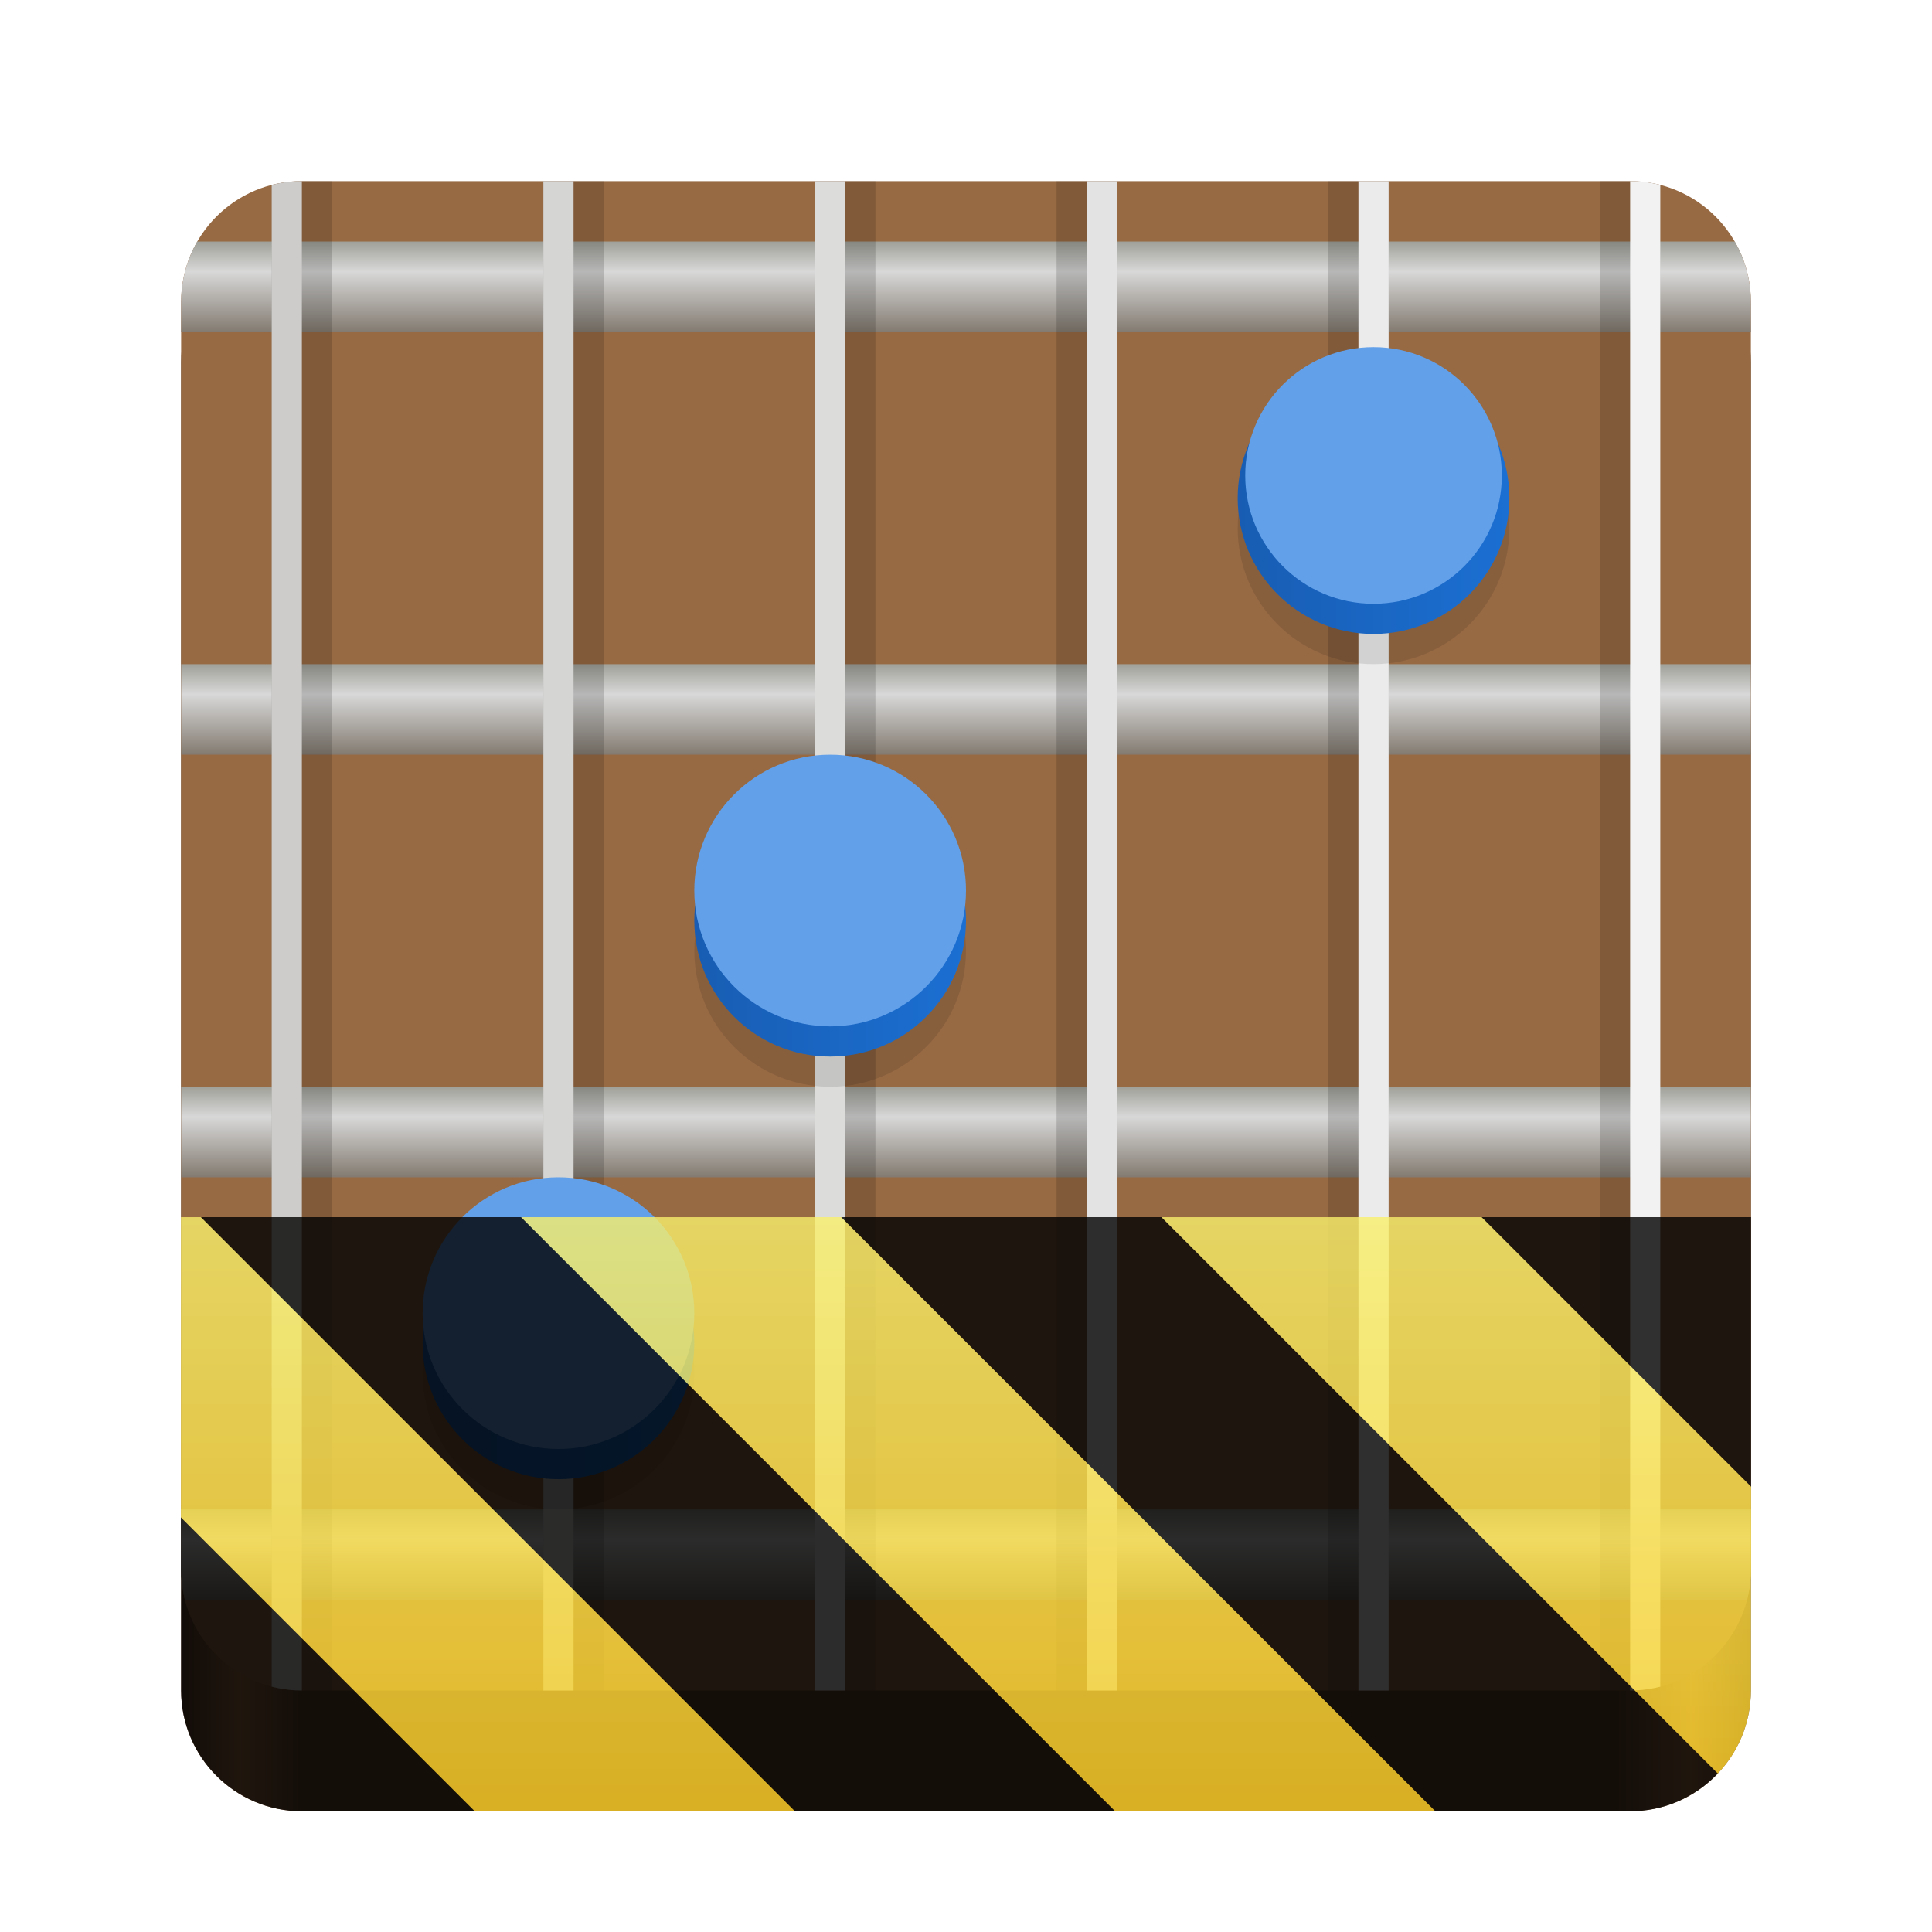
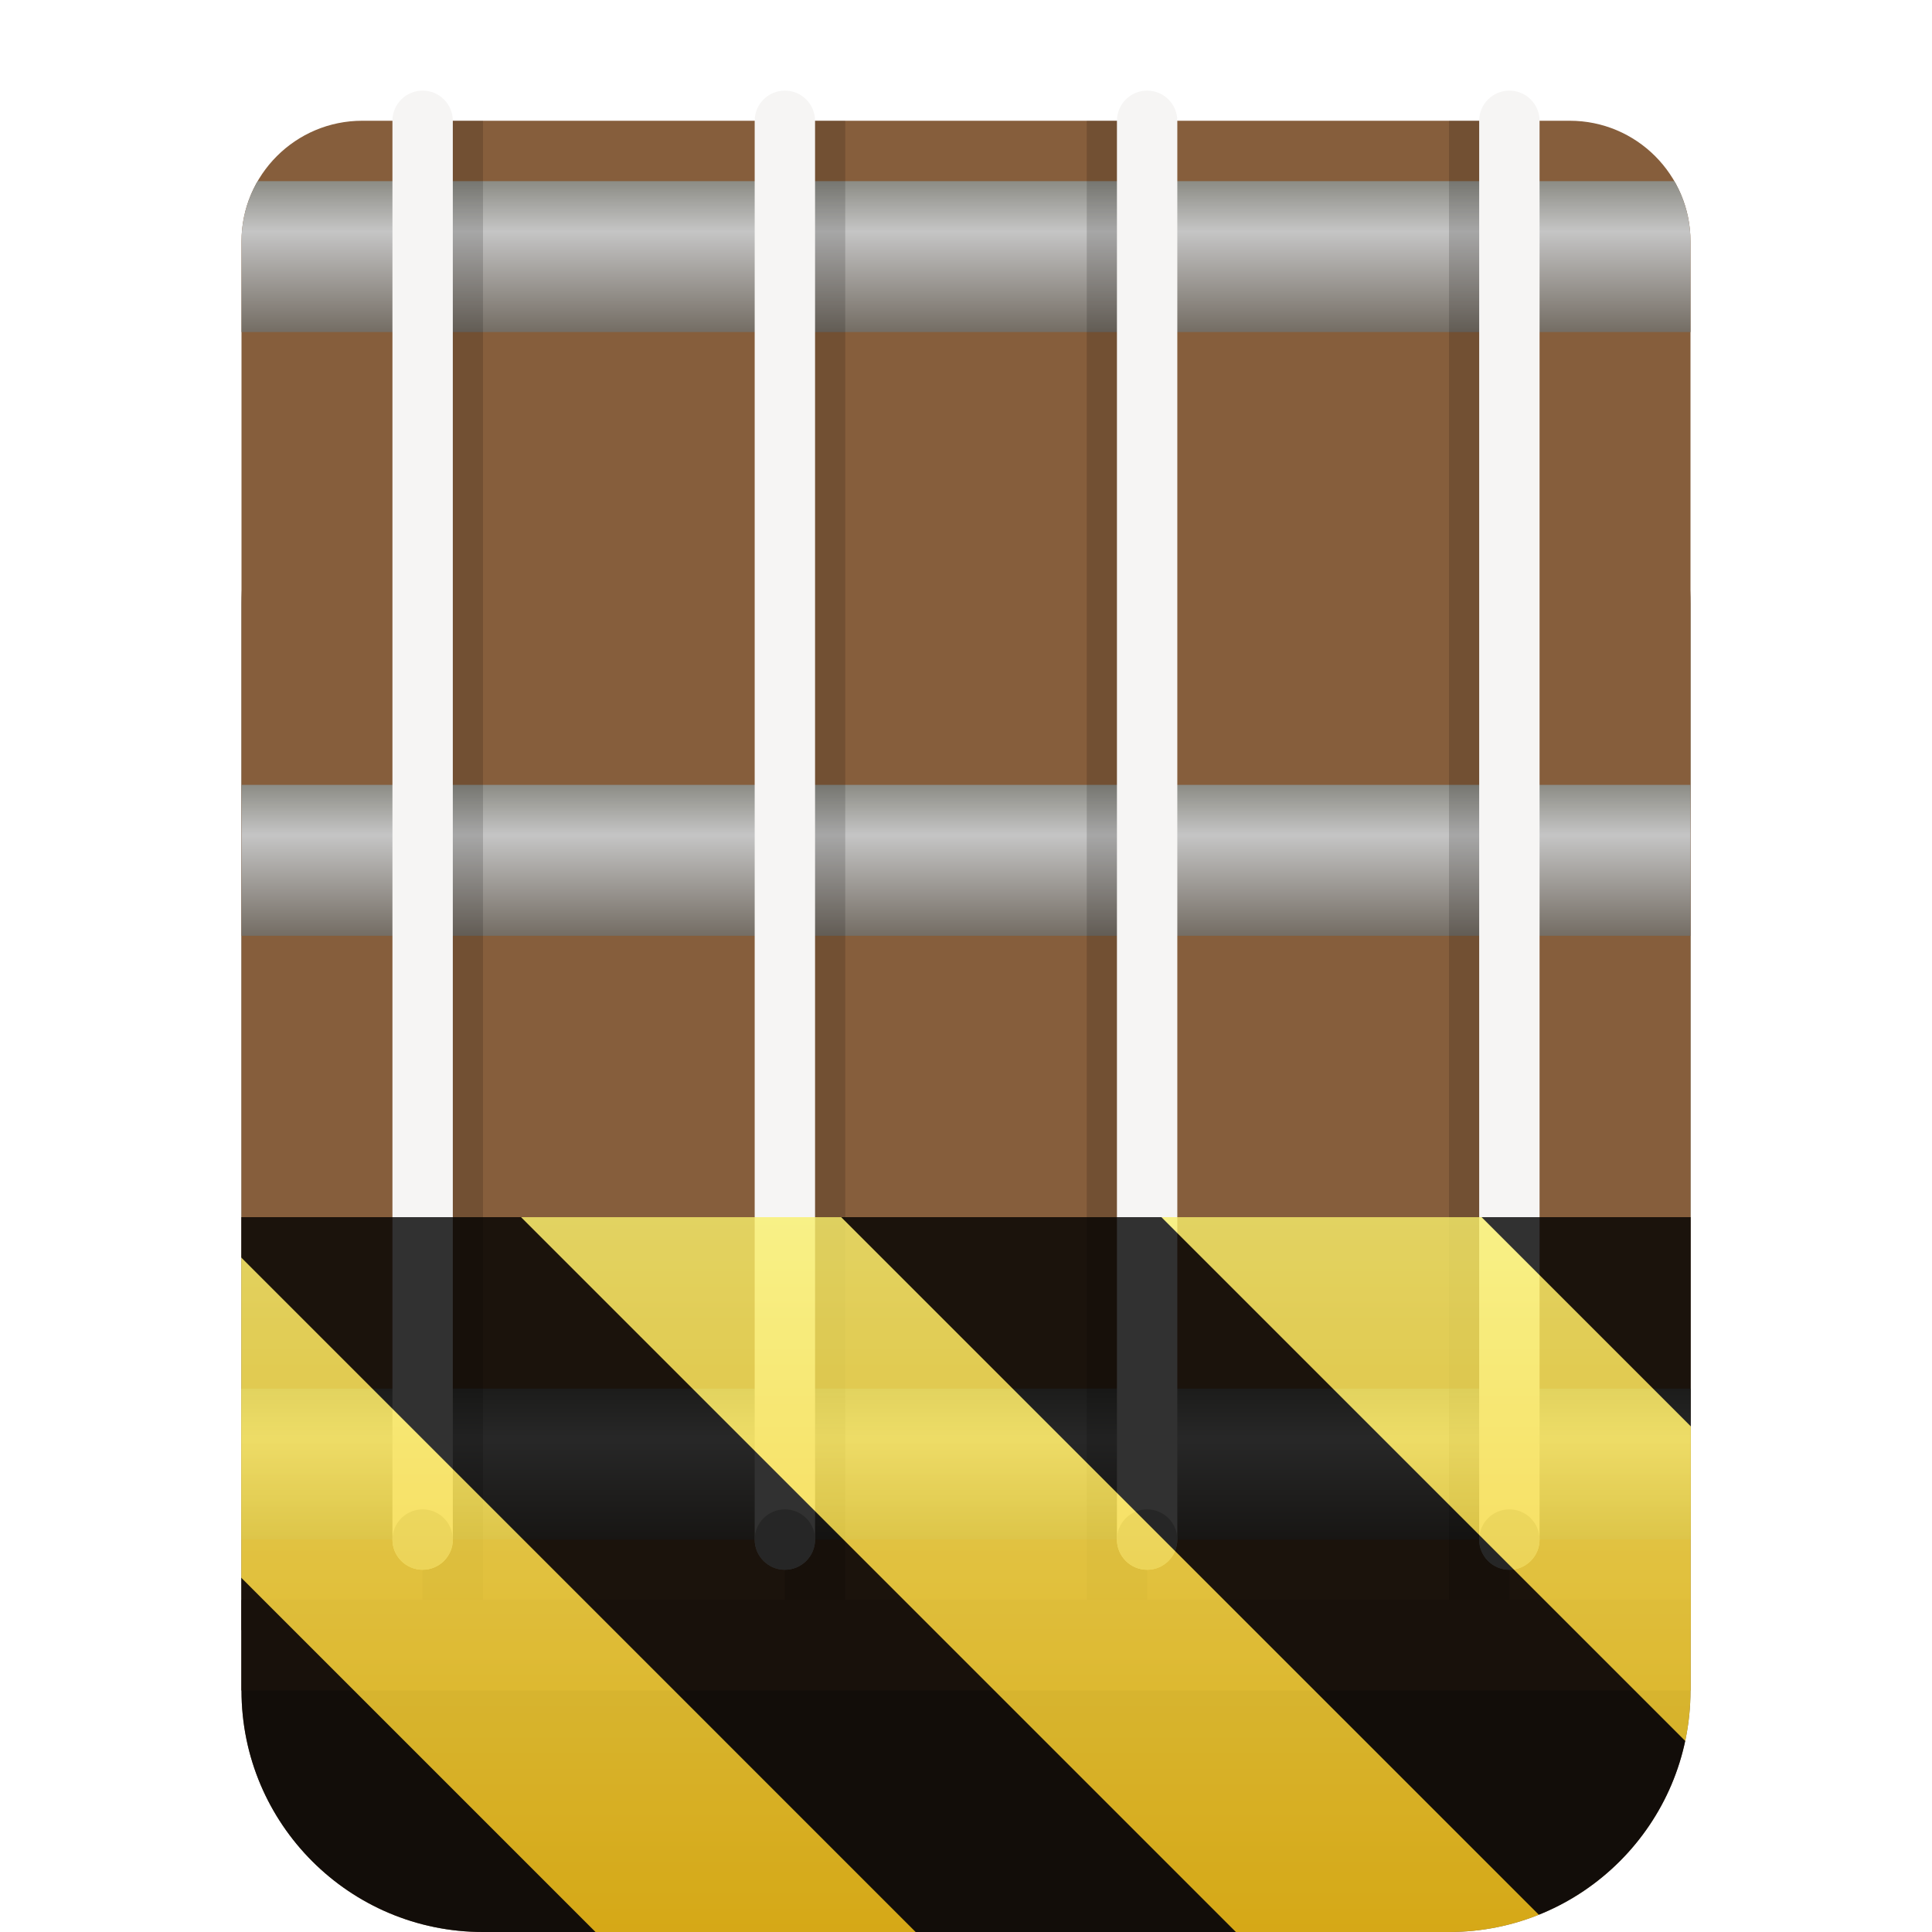
<svg xmlns="http://www.w3.org/2000/svg" xmlns:xlink="http://www.w3.org/1999/xlink" height="128px" viewBox="0 0 128 128" width="128px">
  <filter id="a" height="100%" width="100%" x="0%" y="0%">
    <feColorMatrix color-interpolation-filters="sRGB" values="0 0 0 0 1 0 0 0 0 1 0 0 0 0 1 0 0 0 1 0" />
  </filter>
-   <linearGradient id="b" gradientTransform="matrix(1 0 0 1.04 0 -179.52)" gradientUnits="userSpaceOnUse" x1="12" x2="116" y1="272" y2="272">
-     <stop offset="0" stop-color="#583b26" />
-     <stop offset="0.038" stop-color="#9c6c44" />
-     <stop offset="0.077" stop-color="#63452c" />
-     <stop offset="0.913" stop-color="#63452c" />
-     <stop offset="0.962" stop-color="#9c6c44" />
-     <stop offset="1" stop-color="#583b26" />
+   <clipPath id="b">
+     <path d="m 16 12 h 96 v 10 h -96 z m 0 0" />
+   </clipPath>
+   <clipPath id="c">
+     <path d="m 24 8 h 80 c 4.418 0 8 3.582 8 8 v 92 h -96 v -92 c 0 -4.418 3.582 -8 8 -8 z m 0 0" />
+   </clipPath>
+   <linearGradient id="d" gradientUnits="userSpaceOnUse">
+     <stop offset="0" stop-color="#746d64" />
+     <stop offset="0.667" stop-color="#c5c5c5" />
+     <stop offset="1" stop-color="#8c8c85" />
  </linearGradient>
-   <clipPath id="c">
-     <path d="m 12 16 h 104 v 6 h -104 z m 0 0" />
+   <linearGradient id="e" gradientTransform="matrix(0.923077 0 0 2.500001 4.923077 -463.0002)" x1="64" x2="64" xlink:href="#d" y1="194" y2="190" />
+   <clipPath id="f">
+     <path d="m 16 52 h 96 v 10 h -96 z m 0 0" />
  </clipPath>
-   <clipPath id="d">
-     <path d="m 20 12 h 88 c 4.418 0 8 3.582 8 8 v 84 c 0 4.418 -3.582 8 -8 8 h -88 c -4.418 0 -8 -3.582 -8 -8 v -84 c 0 -4.418 3.582 -8 8 -8 z m 0 0" />
+   <clipPath id="g">
+     <path d="m 24 8 h 80 c 4.418 0 8 3.582 8 8 v 92 h -96 v -92 c 0 -4.418 3.582 -8 8 -8 z m 0 0" />
  </clipPath>
-   <linearGradient id="e" gradientUnits="userSpaceOnUse">
-     <stop offset="0" stop-color="#837b71" />
-     <stop offset="0.667" stop-color="#d8d8d8" />
-     <stop offset="1" stop-color="#a0a099" />
-   </linearGradient>
-   <linearGradient id="f" gradientTransform="matrix(1 0 0 1.5 0 -269)" x1="64" x2="64" xlink:href="#e" y1="194" y2="190" />
-   <clipPath id="g">
-     <path d="m 12 44 h 104 v 6 h -104 z m 0 0" />
+   <linearGradient id="h" gradientTransform="matrix(0.923077 0 0 2.500001 4.923077 -493.0002)" x1="64" x2="64" xlink:href="#d" y1="222" y2="218" />
+   <clipPath id="i">
+     <path d="m 16 92 h 96 v 10 h -96 z m 0 0" />
  </clipPath>
-   <clipPath id="h">
-     <path d="m 20 12 h 88 c 4.418 0 8 3.582 8 8 v 84 c 0 4.418 -3.582 8 -8 8 h -88 c -4.418 0 -8 -3.582 -8 -8 v -84 c 0 -4.418 3.582 -8 8 -8 z m 0 0" />
+   <clipPath id="j">
+     <path d="m 24 8 h 80 c 4.418 0 8 3.582 8 8 v 92 h -96 v -92 c 0 -4.418 3.582 -8 8 -8 z m 0 0" />
  </clipPath>
-   <linearGradient id="i" gradientTransform="matrix(1 0 0 1.5 0 -283)" x1="64" x2="64" xlink:href="#e" y1="222" y2="218" />
-   <clipPath id="j">
-     <path d="m 12 72 h 104 v 6 h -104 z m 0 0" />
+   <linearGradient id="k" gradientTransform="matrix(0.923077 0 0 2.500001 4.923077 -523.0003)" x1="64" x2="64" xlink:href="#d" y1="250" y2="246" />
+   <clipPath id="l">
+     <path d="m 16 12 h 96 v 10 h -96 z m 0 0" />
  </clipPath>
-   <clipPath id="k">
-     <path d="m 20 12 h 88 c 4.418 0 8 3.582 8 8 v 84 c 0 4.418 -3.582 8 -8 8 h -88 c -4.418 0 -8 -3.582 -8 -8 v -84 c 0 -4.418 3.582 -8 8 -8 z m 0 0" />
-   </clipPath>
-   <linearGradient id="l" gradientTransform="matrix(1 0 0 1.5 0 -297)" x1="64" x2="64" xlink:href="#e" y1="250" y2="246" />
  <clipPath id="m">
-     <path d="m 12 100 h 104 v 6 h -104 z m 0 0" />
+     <path d="m 24 8 h 80 c 4.418 0 8 3.582 8 8 v 92 h -96 v -92 c 0 -4.418 3.582 -8 8 -8 z m 0 0" />
  </clipPath>
  <clipPath id="n">
-     <path d="m 20 12 h 88 c 4.418 0 8 3.582 8 8 v 84 c 0 4.418 -3.582 8 -8 8 h -88 c -4.418 0 -8 -3.582 -8 -8 v -84 c 0 -4.418 3.582 -8 8 -8 z m 0 0" />
+     <path d="m 16 52 h 96 v 10 h -96 z m 0 0" />
  </clipPath>
-   <linearGradient id="o" gradientTransform="matrix(1 0 0 1.5 0 -311)" x1="64" x2="64" xlink:href="#e" y1="278" y2="274" />
+   <clipPath id="o">
+     <path d="m 24 8 h 80 c 4.418 0 8 3.582 8 8 v 92 h -96 v -92 c 0 -4.418 3.582 -8 8 -8 z m 0 0" />
+   </clipPath>
  <clipPath id="p">
-     <path d="m 54 12 h 4 v 100 h -4 z m 0 0" />
+     <path d="m 16 92 h 96 v 10 h -96 z m 0 0" />
  </clipPath>
  <clipPath id="q">
-     <path d="m 20 12 h 88 c 4.418 0 8 3.582 8 8 v 84 c 0 4.418 -3.582 8 -8 8 h -88 c -4.418 0 -8 -3.582 -8 -8 v -84 c 0 -4.418 3.582 -8 8 -8 z m 0 0" />
+     <path d="m 24 8 h 80 c 4.418 0 8 3.582 8 8 v 92 h -96 v -92 c 0 -4.418 3.582 -8 8 -8 z m 0 0" />
  </clipPath>
  <clipPath id="r">
-     <path d="m 18 12 h 4 v 100 h -4 z m 0 0" />
+     <rect height="128" width="128" />
  </clipPath>
  <clipPath id="s">
-     <path d="m 20 12 h 88 c 4.418 0 8 3.582 8 8 v 84 c 0 4.418 -3.582 8 -8 8 h -88 c -4.418 0 -8 -3.582 -8 -8 v -84 c 0 -4.418 3.582 -8 8 -8 z m 0 0" />
-   </clipPath>
-   <clipPath id="t">
-     <path d="m 18 12 h 2 v 100 h -2 z m 0 0" />
-   </clipPath>
-   <clipPath id="u">
-     <path d="m 20 12 h 88 c 4.418 0 8 3.582 8 8 v 84 c 0 4.418 -3.582 8 -8 8 h -88 c -4.418 0 -8 -3.582 -8 -8 v -84 c 0 -4.418 3.582 -8 8 -8 z m 0 0" />
-   </clipPath>
-   <clipPath id="v">
-     <path d="m 106 12 h 4 v 100 h -4 z m 0 0" />
-   </clipPath>
-   <clipPath id="w">
-     <path d="m 20 12 h 88 c 4.418 0 8 3.582 8 8 v 84 c 0 4.418 -3.582 8 -8 8 h -88 c -4.418 0 -8 -3.582 -8 -8 v -84 c 0 -4.418 3.582 -8 8 -8 z m 0 0" />
-   </clipPath>
-   <clipPath id="x">
-     <path d="m 108 12 h 2 v 100 h -2 z m 0 0" />
-   </clipPath>
-   <clipPath id="y">
-     <path d="m 20 12 h 88 c 4.418 0 8 3.582 8 8 v 84 c 0 4.418 -3.582 8 -8 8 h -88 c -4.418 0 -8 -3.582 -8 -8 v -84 c 0 -4.418 3.582 -8 8 -8 z m 0 0" />
-   </clipPath>
-   <clipPath id="z">
-     <path d="m 88 12 h 4 v 100 h -4 z m 0 0" />
-   </clipPath>
-   <clipPath id="A">
-     <path d="m 20 12 h 88 c 4.418 0 8 3.582 8 8 v 84 c 0 4.418 -3.582 8 -8 8 h -88 c -4.418 0 -8 -3.582 -8 -8 v -84 c 0 -4.418 3.582 -8 8 -8 z m 0 0" />
-   </clipPath>
-   <clipPath id="B">
-     <path d="m 90 12 h 2 v 100 h -2 z m 0 0" />
-   </clipPath>
-   <clipPath id="C">
-     <path d="m 20 12 h 88 c 4.418 0 8 3.582 8 8 v 84 c 0 4.418 -3.582 8 -8 8 h -88 c -4.418 0 -8 -3.582 -8 -8 v -84 c 0 -4.418 3.582 -8 8 -8 z m 0 0" />
-   </clipPath>
-   <clipPath id="D">
-     <path d="m 70 12 h 4 v 100 h -4 z m 0 0" />
-   </clipPath>
-   <clipPath id="E">
-     <path d="m 20 12 h 88 c 4.418 0 8 3.582 8 8 v 84 c 0 4.418 -3.582 8 -8 8 h -88 c -4.418 0 -8 -3.582 -8 -8 v -84 c 0 -4.418 3.582 -8 8 -8 z m 0 0" />
-   </clipPath>
-   <clipPath id="F">
-     <path d="m 72 12 h 2 v 100 h -2 z m 0 0" />
-   </clipPath>
-   <clipPath id="G">
-     <path d="m 20 12 h 88 c 4.418 0 8 3.582 8 8 v 84 c 0 4.418 -3.582 8 -8 8 h -88 c -4.418 0 -8 -3.582 -8 -8 v -84 c 0 -4.418 3.582 -8 8 -8 z m 0 0" />
-   </clipPath>
-   <clipPath id="H">
-     <path d="m 54 12 h 2 v 100 h -2 z m 0 0" />
-   </clipPath>
-   <clipPath id="I">
-     <path d="m 20 12 h 88 c 4.418 0 8 3.582 8 8 v 84 c 0 4.418 -3.582 8 -8 8 h -88 c -4.418 0 -8 -3.582 -8 -8 v -84 c 0 -4.418 3.582 -8 8 -8 z m 0 0" />
-   </clipPath>
-   <clipPath id="J">
-     <path d="m 36 12 h 4 v 100 h -4 z m 0 0" />
-   </clipPath>
-   <clipPath id="K">
-     <path d="m 20 12 h 88 c 4.418 0 8 3.582 8 8 v 84 c 0 4.418 -3.582 8 -8 8 h -88 c -4.418 0 -8 -3.582 -8 -8 v -84 c 0 -4.418 3.582 -8 8 -8 z m 0 0" />
-   </clipPath>
-   <clipPath id="L">
-     <path d="m 36 12 h 2 v 100 h -2 z m 0 0" />
-   </clipPath>
-   <clipPath id="M">
-     <path d="m 20 12 h 88 c 4.418 0 8 3.582 8 8 v 84 c 0 4.418 -3.582 8 -8 8 h -88 c -4.418 0 -8 -3.582 -8 -8 v -84 c 0 -4.418 3.582 -8 8 -8 z m 0 0" />
-   </clipPath>
-   <linearGradient id="N" gradientUnits="userSpaceOnUse">
-     <stop offset="0" stop-color="#185db3" />
-     <stop offset="1" stop-color="#1b6fd2" />
-   </linearGradient>
-   <linearGradient id="O" x1="28" x2="46" xlink:href="#N" y1="89" y2="89" />
-   <linearGradient id="P" x1="46" x2="64" xlink:href="#N" y1="61" y2="61" />
-   <linearGradient id="Q" x1="82" x2="100" xlink:href="#N" y1="33" y2="33" />
-   <clipPath id="R">
-     <path d="m 12 16 h 104 v 6 h -104 z m 0 0" />
-   </clipPath>
-   <clipPath id="S">
-     <path d="m 20 12 h 88 c 4.418 0 8 3.582 8 8 v 84 c 0 4.418 -3.582 8 -8 8 h -88 c -4.418 0 -8 -3.582 -8 -8 v -84 c 0 -4.418 3.582 -8 8 -8 z m 0 0" />
-   </clipPath>
-   <clipPath id="T">
-     <path d="m 12 44 h 104 v 6 h -104 z m 0 0" />
-   </clipPath>
-   <clipPath id="U">
-     <path d="m 20 12 h 88 c 4.418 0 8 3.582 8 8 v 84 c 0 4.418 -3.582 8 -8 8 h -88 c -4.418 0 -8 -3.582 -8 -8 v -84 c 0 -4.418 3.582 -8 8 -8 z m 0 0" />
-   </clipPath>
-   <clipPath id="V">
-     <path d="m 12 72 h 104 v 6 h -104 z m 0 0" />
-   </clipPath>
-   <clipPath id="W">
-     <path d="m 20 12 h 88 c 4.418 0 8 3.582 8 8 v 84 c 0 4.418 -3.582 8 -8 8 h -88 c -4.418 0 -8 -3.582 -8 -8 v -84 c 0 -4.418 3.582 -8 8 -8 z m 0 0" />
-   </clipPath>
-   <clipPath id="X">
-     <path d="m 12 100 h 104 v 6 h -104 z m 0 0" />
-   </clipPath>
-   <clipPath id="Y">
-     <path d="m 20 12 h 88 c 4.418 0 8 3.582 8 8 v 84 c 0 4.418 -3.582 8 -8 8 h -88 c -4.418 0 -8 -3.582 -8 -8 v -84 c 0 -4.418 3.582 -8 8 -8 z m 0 0" />
-   </clipPath>
-   <clipPath id="Z">
-     <path d="m 54 12 h 4 v 100 h -4 z m 0 0" />
-   </clipPath>
-   <clipPath id="aa">
-     <path d="m 20 12 h 88 c 4.418 0 8 3.582 8 8 v 84 c 0 4.418 -3.582 8 -8 8 h -88 c -4.418 0 -8 -3.582 -8 -8 v -84 c 0 -4.418 3.582 -8 8 -8 z m 0 0" />
-   </clipPath>
-   <clipPath id="ab">
-     <path d="m 18 12 h 4 v 100 h -4 z m 0 0" />
-   </clipPath>
-   <clipPath id="ac">
-     <path d="m 20 12 h 88 c 4.418 0 8 3.582 8 8 v 84 c 0 4.418 -3.582 8 -8 8 h -88 c -4.418 0 -8 -3.582 -8 -8 v -84 c 0 -4.418 3.582 -8 8 -8 z m 0 0" />
-   </clipPath>
-   <clipPath id="ad">
-     <path d="m 18 12 h 2 v 100 h -2 z m 0 0" />
-   </clipPath>
-   <clipPath id="ae">
-     <path d="m 20 12 h 88 c 4.418 0 8 3.582 8 8 v 84 c 0 4.418 -3.582 8 -8 8 h -88 c -4.418 0 -8 -3.582 -8 -8 v -84 c 0 -4.418 3.582 -8 8 -8 z m 0 0" />
-   </clipPath>
-   <clipPath id="af">
-     <path d="m 106 12 h 4 v 100 h -4 z m 0 0" />
-   </clipPath>
-   <clipPath id="ag">
-     <path d="m 20 12 h 88 c 4.418 0 8 3.582 8 8 v 84 c 0 4.418 -3.582 8 -8 8 h -88 c -4.418 0 -8 -3.582 -8 -8 v -84 c 0 -4.418 3.582 -8 8 -8 z m 0 0" />
-   </clipPath>
-   <clipPath id="ah">
-     <path d="m 108 12 h 2 v 100 h -2 z m 0 0" />
-   </clipPath>
-   <clipPath id="ai">
-     <path d="m 20 12 h 88 c 4.418 0 8 3.582 8 8 v 84 c 0 4.418 -3.582 8 -8 8 h -88 c -4.418 0 -8 -3.582 -8 -8 v -84 c 0 -4.418 3.582 -8 8 -8 z m 0 0" />
-   </clipPath>
-   <clipPath id="aj">
-     <path d="m 88 12 h 4 v 100 h -4 z m 0 0" />
-   </clipPath>
-   <clipPath id="ak">
-     <path d="m 20 12 h 88 c 4.418 0 8 3.582 8 8 v 84 c 0 4.418 -3.582 8 -8 8 h -88 c -4.418 0 -8 -3.582 -8 -8 v -84 c 0 -4.418 3.582 -8 8 -8 z m 0 0" />
-   </clipPath>
-   <clipPath id="al">
-     <path d="m 90 12 h 2 v 100 h -2 z m 0 0" />
-   </clipPath>
-   <clipPath id="am">
-     <path d="m 20 12 h 88 c 4.418 0 8 3.582 8 8 v 84 c 0 4.418 -3.582 8 -8 8 h -88 c -4.418 0 -8 -3.582 -8 -8 v -84 c 0 -4.418 3.582 -8 8 -8 z m 0 0" />
-   </clipPath>
-   <clipPath id="an">
-     <path d="m 70 12 h 4 v 100 h -4 z m 0 0" />
-   </clipPath>
-   <clipPath id="ao">
-     <path d="m 20 12 h 88 c 4.418 0 8 3.582 8 8 v 84 c 0 4.418 -3.582 8 -8 8 h -88 c -4.418 0 -8 -3.582 -8 -8 v -84 c 0 -4.418 3.582 -8 8 -8 z m 0 0" />
-   </clipPath>
-   <clipPath id="ap">
-     <path d="m 72 12 h 2 v 100 h -2 z m 0 0" />
-   </clipPath>
-   <clipPath id="aq">
-     <path d="m 20 12 h 88 c 4.418 0 8 3.582 8 8 v 84 c 0 4.418 -3.582 8 -8 8 h -88 c -4.418 0 -8 -3.582 -8 -8 v -84 c 0 -4.418 3.582 -8 8 -8 z m 0 0" />
-   </clipPath>
-   <clipPath id="ar">
-     <path d="m 54 12 h 2 v 100 h -2 z m 0 0" />
-   </clipPath>
-   <clipPath id="as">
-     <path d="m 20 12 h 88 c 4.418 0 8 3.582 8 8 v 84 c 0 4.418 -3.582 8 -8 8 h -88 c -4.418 0 -8 -3.582 -8 -8 v -84 c 0 -4.418 3.582 -8 8 -8 z m 0 0" />
-   </clipPath>
-   <clipPath id="at">
-     <path d="m 36 12 h 4 v 100 h -4 z m 0 0" />
-   </clipPath>
-   <clipPath id="au">
-     <path d="m 20 12 h 88 c 4.418 0 8 3.582 8 8 v 84 c 0 4.418 -3.582 8 -8 8 h -88 c -4.418 0 -8 -3.582 -8 -8 v -84 c 0 -4.418 3.582 -8 8 -8 z m 0 0" />
-   </clipPath>
-   <clipPath id="av">
-     <path d="m 36 12 h 2 v 100 h -2 z m 0 0" />
-   </clipPath>
-   <clipPath id="aw">
-     <path d="m 20 12 h 88 c 4.418 0 8 3.582 8 8 v 84 c 0 4.418 -3.582 8 -8 8 h -88 c -4.418 0 -8 -3.582 -8 -8 v -84 c 0 -4.418 3.582 -8 8 -8 z m 0 0" />
-   </clipPath>
-   <clipPath id="ax">
    <rect height="128" width="128" />
  </clipPath>
-   <clipPath id="ay">
-     <rect height="128" width="128" />
-   </clipPath>
-   <mask id="az">
+   <mask id="t">
    <g filter="url(#a)">
-       <g clip-path="url(#ay)" filter="url(#a)">
-         <g clip-path="url(#ax)">
-           <path d="m 20 16 h 88 c 4.418 0 8 3.582 8 8 v 88 c 0 4.418 -3.582 8 -8 8 h -88 c -4.418 0 -8 -3.582 -8 -8 v -88 c 0 -4.418 3.582 -8 8 -8 z m 0 0" fill="url(#b)" />
-           <path d="m 20 12 h 88 c 4.418 0 8 3.582 8 8 v 84 c 0 4.418 -3.582 8 -8 8 h -88 c -4.418 0 -8 -3.582 -8 -8 v -84 c 0 -4.418 3.582 -8 8 -8 z m 0 0" fill="#986a44" />
-           <g clip-path="url(#R)">
-             <g clip-path="url(#S)">
-               <path d="m 12 16 h 104 v 6 h -104 z m 0 0" fill="url(#f)" />
+       <g clip-path="url(#s)" filter="url(#a)">
+         <g clip-path="url(#r)">
+           <path d="m 32 24 h 64 c 8.836 0 16 7.164 16 16 v 72 c 0 8.836 -7.164 16 -16 16 h -64 c -8.836 0 -16 -7.164 -16 -16 v -72 c 0 -8.836 7.164 -16 16 -16 z m 0 0" fill="#58412b" />
+           <path d="m 24 8 h 80 c 4.418 0 8 3.582 8 8 v 92 h -96 v -92 c 0 -4.418 3.582 -8 8 -8 z m 0 0" fill="#865e3c" />
+           <g clip-path="url(#l)">
+             <g clip-path="url(#m)">
+               <path d="m 16 12 h 96 v 10 h -96 z m 0 0" fill="url(#e)" />
            </g>
          </g>
-           <g clip-path="url(#T)">
-             <g clip-path="url(#U)">
-               <path d="m 12 44 h 104 v 6 h -104 z m 0 0" fill="url(#i)" />
+           <g clip-path="url(#n)">
+             <g clip-path="url(#o)">
+               <path d="m 16 52 h 96 v 10 h -96 z m 0 0" fill="url(#h)" />
            </g>
          </g>
-           <g clip-path="url(#V)">
-             <g clip-path="url(#W)">
-               <path d="m 12 72 h 104 v 6 h -104 z m 0 0" fill="url(#l)" />
+           <g clip-path="url(#p)">
+             <g clip-path="url(#q)">
+               <path d="m 16 92 h 96 v 10 h -96 z m 0 0" fill="url(#k)" />
            </g>
          </g>
-           <g clip-path="url(#X)">
-             <g clip-path="url(#Y)">
-               <path d="m 12 100 h 104 v 6 h -104 z m 0 0" fill="url(#o)" />
-             </g>
-           </g>
-           <g clip-path="url(#Z)">
-             <g clip-path="url(#aa)">
-               <path d="m 54 12 h 4 v 100 h -4 z m 0 0" fill-opacity="0.153" />
-             </g>
-           </g>
-           <g clip-path="url(#ab)">
-             <g clip-path="url(#ac)">
-               <path d="m 18 12 h 4 v 100 h -4 z m 0 0" fill-opacity="0.153" />
-             </g>
-           </g>
-           <g clip-path="url(#ad)">
-             <g clip-path="url(#ae)">
-               <path d="m 18 12 h 2 v 100 h -2 z m 0 0" fill="#ceccca" />
-             </g>
-           </g>
-           <g clip-path="url(#af)">
-             <g clip-path="url(#ag)">
-               <path d="m 106 12 h 4 v 100 h -4 z m 0 0" fill-opacity="0.153" />
-             </g>
-           </g>
-           <g clip-path="url(#ah)">
-             <g clip-path="url(#ai)">
-               <path d="m 108 12 h 2 v 100 h -2 z m 0 0" fill="#f2f2f2" />
-             </g>
-           </g>
-           <g clip-path="url(#aj)">
-             <g clip-path="url(#ak)">
-               <path d="m 88 12 h 4 v 100 h -4 z m 0 0" fill-opacity="0.153" />
-             </g>
-           </g>
-           <g clip-path="url(#al)">
-             <g clip-path="url(#am)">
-               <path d="m 90 12 h 2 v 100 h -2 z m 0 0" fill="#ebebeb" />
-             </g>
-           </g>
-           <g clip-path="url(#an)">
-             <g clip-path="url(#ao)">
-               <path d="m 70 12 h 4 v 100 h -4 z m 0 0" fill-opacity="0.153" />
-             </g>
-           </g>
-           <g clip-path="url(#ap)">
-             <g clip-path="url(#aq)">
-               <path d="m 72 12 h 2 v 100 h -2 z m 0 0" fill="#e3e3e3" />
-             </g>
-           </g>
-           <g clip-path="url(#ar)">
-             <g clip-path="url(#as)">
-               <path d="m 54 12 h 2 v 100 h -2 z m 0 0" fill="#dcdcda" />
-             </g>
-           </g>
-           <g clip-path="url(#at)">
-             <g clip-path="url(#au)">
-               <path d="m 36 12 h 4 v 100 h -4 z m 0 0" fill-opacity="0.153" />
-             </g>
-           </g>
-           <g clip-path="url(#av)">
-             <g clip-path="url(#aw)">
-               <path d="m 36 12 h 2 v 100 h -2 z m 0 0" fill="#d5d5d3" />
-             </g>
-           </g>
-           <path d="m 46 91 c 0 4.969 -4.031 9 -9 9 s -9 -4.031 -9 -9 s 4.031 -9 9 -9 s 9 4.031 9 9 z m 0 0" fill-opacity="0.106" />
-           <path d="m 46 89 c 0 4.969 -4.031 9 -9 9 s -9 -4.031 -9 -9 s 4.031 -9 9 -9 s 9 4.031 9 9 z m 0 0" fill="url(#O)" />
-           <path d="m 46 87 c 0 4.969 -4.031 9 -9 9 s -9 -4.031 -9 -9 s 4.031 -9 9 -9 s 9 4.031 9 9 z m 0 0" fill="#62a0ea" />
-           <path d="m 64 63 c 0 4.969 -4.031 9 -9 9 s -9 -4.031 -9 -9 s 4.031 -9 9 -9 s 9 4.031 9 9 z m 0 0" fill-opacity="0.106" />
-           <path d="m 64 61 c 0 4.969 -4.031 9 -9 9 s -9 -4.031 -9 -9 s 4.031 -9 9 -9 s 9 4.031 9 9 z m 0 0" fill="url(#P)" />
-           <path d="m 64 59 c 0 4.969 -4.031 9 -9 9 s -9 -4.031 -9 -9 s 4.031 -9 9 -9 s 9 4.031 9 9 z m 0 0" fill="#62a0ea" />
-           <path d="m 100 35 c 0 4.969 -4.031 9 -9 9 s -9 -4.031 -9 -9 s 4.031 -9 9 -9 s 9 4.031 9 9 z m 0 0" fill-opacity="0.106" />
-           <path d="m 100 33 c 0 4.969 -4.031 9 -9 9 s -9 -4.031 -9 -9 s 4.031 -9 9 -9 s 9 4.031 9 9 z m 0 0" fill="url(#Q)" />
-           <path d="m 99.5 31.5 c 0 4.695 -3.805 8.5 -8.5 8.5 s -8.5 -3.805 -8.5 -8.5 s 3.805 -8.5 8.5 -8.5 s 8.5 3.805 8.5 8.5 z m 0 0" fill="#62a0ea" />
+           <path d="m 16 106 h 96 v 6 h -96 z m 0 0" fill="#775435" />
+           <path d="m 28 8 h 4 v 98 h -4 z m 0 0" fill-opacity="0.153" />
+           <path d="m 28 6.004 c 1.105 0 2 0.895 2 2 v 93.996 c 0 1.105 -0.895 2 -2 2 s -2 -0.895 -2 -2 v -93.996 c 0 -1.105 0.895 -2 2 -2 z m 0 0" fill="#f6f5f4" />
+           <path d="m 30 102 c 0 1.105 -0.895 2 -2 2 s -2 -0.895 -2 -2 s 0.895 -2 2 -2 s 2 0.895 2 2 z m 0 0" fill="#c0bfbc" />
+           <path d="m 52 8 h 4 v 98 h -4 z m 0 0" fill-opacity="0.153" />
+           <path d="m 52 6.004 c 1.105 0 2 0.895 2 2 v 93.996 c 0 1.105 -0.895 2 -2 2 s -2 -0.895 -2 -2 v -93.996 c 0 -1.105 0.895 -2 2 -2 z m 0 0" fill="#f6f5f4" />
+           <path d="m 54 102 c 0 1.105 -0.895 2 -2 2 s -2 -0.895 -2 -2 s 0.895 -2 2 -2 s 2 0.895 2 2 z m 0 0" fill="#c0bfbc" />
+           <path d="m 72 8 h 4 v 98 h -4 z m 0 0" fill-opacity="0.153" />
+           <path d="m 76 6.004 c 1.105 0 2 0.895 2 2 v 93.996 c 0 1.105 -0.895 2 -2 2 s -2 -0.895 -2 -2 v -93.996 c 0 -1.105 0.895 -2 2 -2 z m 0 0" fill="#f6f5f4" />
+           <path d="m 78 102 c 0 1.105 -0.895 2 -2 2 s -2 -0.895 -2 -2 s 0.895 -2 2 -2 s 2 0.895 2 2 z m 0 0" fill="#c0bfbc" />
+           <path d="m 96 8 h 4 v 98 h -4 z m 0 0" fill-opacity="0.153" />
+           <path d="m 100 6.004 c 1.105 0 2 0.895 2 2 v 93.996 c 0 1.105 -0.895 2 -2 2 s -2 -0.895 -2 -2 v -93.996 c 0 -1.105 0.895 -2 2 -2 z m 0 0" fill="#f6f5f4" />
+           <path d="m 102 102 c 0 1.105 -0.895 2 -2 2 s -2 -0.895 -2 -2 s 0.895 -2 2 -2 s 2 0.895 2 2 z m 0 0" fill="#c0bfbc" />
        </g>
      </g>
    </g>
  </mask>
-   <mask id="aA">
+   <mask id="u">
    <g filter="url(#a)">
      <rect fill-opacity="0.8" height="184.32" width="184.32" x="-28.16" y="-28.16" />
    </g>
  </mask>
-   <linearGradient id="aB" gradientTransform="matrix(0 0.37 -0.98462 0 295.385 -30.36)" gradientUnits="userSpaceOnUse" x1="300" x2="428" y1="235" y2="235">
+   <linearGradient id="v" gradientTransform="matrix(0 0.37 -0.98462 0 295.385 -30.36)" gradientUnits="userSpaceOnUse" x1="300" x2="428" y1="235" y2="235">
    <stop offset="0" stop-color="#f9f06b" />
    <stop offset="1" stop-color="#f5c211" />
  </linearGradient>
-   <clipPath id="aC">
+   <clipPath id="w">
    <rect height="128" width="128" />
  </clipPath>
-   <clipPath id="aD">
+   <clipPath id="x">
    <rect height="128" width="128" />
  </clipPath>
-   <path d="m 20 16 h 88 c 4.418 0 8 3.582 8 8 v 88 c 0 4.418 -3.582 8 -8 8 h -88 c -4.418 0 -8 -3.582 -8 -8 v -88 c 0 -4.418 3.582 -8 8 -8 z m 0 0" fill="url(#b)" />
-   <path d="m 20 12 h 88 c 4.418 0 8 3.582 8 8 v 84 c 0 4.418 -3.582 8 -8 8 h -88 c -4.418 0 -8 -3.582 -8 -8 v -84 c 0 -4.418 3.582 -8 8 -8 z m 0 0" fill="#986a44" />
-   <g clip-path="url(#c)">
-     <g clip-path="url(#d)">
-       <path d="m 12 16 h 104 v 6 h -104 z m 0 0" fill="url(#f)" />
+   <path d="m 32 24 h 64 c 8.836 0 16 7.164 16 16 v 72 c 0 8.836 -7.164 16 -16 16 h -64 c -8.836 0 -16 -7.164 -16 -16 v -72 c 0 -8.836 7.164 -16 16 -16 z m 0 0" fill="#58412b" />
+   <path d="m 24 8 h 80 c 4.418 0 8 3.582 8 8 v 92 h -96 v -92 c 0 -4.418 3.582 -8 8 -8 z m 0 0" fill="#865e3c" />
+   <g clip-path="url(#b)">
+     <g clip-path="url(#c)">
+       <path d="m 16 12 h 96 v 10 h -96 z m 0 0" fill="url(#e)" />
    </g>
  </g>
-   <g clip-path="url(#g)">
-     <g clip-path="url(#h)">
-       <path d="m 12 44 h 104 v 6 h -104 z m 0 0" fill="url(#i)" />
+   <g clip-path="url(#f)">
+     <g clip-path="url(#g)">
+       <path d="m 16 52 h 96 v 10 h -96 z m 0 0" fill="url(#h)" />
    </g>
  </g>
-   <g clip-path="url(#j)">
-     <g clip-path="url(#k)">
-       <path d="m 12 72 h 104 v 6 h -104 z m 0 0" fill="url(#l)" />
+   <g clip-path="url(#i)">
+     <g clip-path="url(#j)">
+       <path d="m 16 92 h 96 v 10 h -96 z m 0 0" fill="url(#k)" />
    </g>
  </g>
-   <g clip-path="url(#m)">
-     <g clip-path="url(#n)">
-       <path d="m 12 100 h 104 v 6 h -104 z m 0 0" fill="url(#o)" />
-     </g>
-   </g>
-   <g clip-path="url(#p)">
-     <g clip-path="url(#q)">
-       <path d="m 54 12 h 4 v 100 h -4 z m 0 0" fill-opacity="0.153" />
-     </g>
-   </g>
-   <g clip-path="url(#r)">
-     <g clip-path="url(#s)">
-       <path d="m 18 12 h 4 v 100 h -4 z m 0 0" fill-opacity="0.153" />
-     </g>
-   </g>
-   <g clip-path="url(#t)">
-     <g clip-path="url(#u)">
-       <path d="m 18 12 h 2 v 100 h -2 z m 0 0" fill="#ceccca" />
-     </g>
-   </g>
-   <g clip-path="url(#v)">
-     <g clip-path="url(#w)">
-       <path d="m 106 12 h 4 v 100 h -4 z m 0 0" fill-opacity="0.153" />
-     </g>
-   </g>
-   <g clip-path="url(#x)">
-     <g clip-path="url(#y)">
-       <path d="m 108 12 h 2 v 100 h -2 z m 0 0" fill="#f2f2f2" />
-     </g>
-   </g>
-   <g clip-path="url(#z)">
-     <g clip-path="url(#A)">
-       <path d="m 88 12 h 4 v 100 h -4 z m 0 0" fill-opacity="0.153" />
-     </g>
-   </g>
-   <g clip-path="url(#B)">
-     <g clip-path="url(#C)">
-       <path d="m 90 12 h 2 v 100 h -2 z m 0 0" fill="#ebebeb" />
-     </g>
-   </g>
-   <g clip-path="url(#D)">
-     <g clip-path="url(#E)">
-       <path d="m 70 12 h 4 v 100 h -4 z m 0 0" fill-opacity="0.153" />
-     </g>
-   </g>
-   <g clip-path="url(#F)">
-     <g clip-path="url(#G)">
-       <path d="m 72 12 h 2 v 100 h -2 z m 0 0" fill="#e3e3e3" />
-     </g>
-   </g>
-   <g clip-path="url(#H)">
-     <g clip-path="url(#I)">
-       <path d="m 54 12 h 2 v 100 h -2 z m 0 0" fill="#dcdcda" />
-     </g>
-   </g>
-   <g clip-path="url(#J)">
-     <g clip-path="url(#K)">
-       <path d="m 36 12 h 4 v 100 h -4 z m 0 0" fill-opacity="0.153" />
-     </g>
-   </g>
-   <g clip-path="url(#L)">
-     <g clip-path="url(#M)">
-       <path d="m 36 12 h 2 v 100 h -2 z m 0 0" fill="#d5d5d3" />
-     </g>
-   </g>
-   <path d="m 46 91 c 0 4.969 -4.031 9 -9 9 s -9 -4.031 -9 -9 s 4.031 -9 9 -9 s 9 4.031 9 9 z m 0 0" fill-opacity="0.106" />
-   <path d="m 46 89 c 0 4.969 -4.031 9 -9 9 s -9 -4.031 -9 -9 s 4.031 -9 9 -9 s 9 4.031 9 9 z m 0 0" fill="url(#O)" />
-   <path d="m 46 87 c 0 4.969 -4.031 9 -9 9 s -9 -4.031 -9 -9 s 4.031 -9 9 -9 s 9 4.031 9 9 z m 0 0" fill="#62a0ea" />
-   <path d="m 64 63 c 0 4.969 -4.031 9 -9 9 s -9 -4.031 -9 -9 s 4.031 -9 9 -9 s 9 4.031 9 9 z m 0 0" fill-opacity="0.106" />
-   <path d="m 64 61 c 0 4.969 -4.031 9 -9 9 s -9 -4.031 -9 -9 s 4.031 -9 9 -9 s 9 4.031 9 9 z m 0 0" fill="url(#P)" />
-   <path d="m 64 59 c 0 4.969 -4.031 9 -9 9 s -9 -4.031 -9 -9 s 4.031 -9 9 -9 s 9 4.031 9 9 z m 0 0" fill="#62a0ea" />
-   <path d="m 100 35 c 0 4.969 -4.031 9 -9 9 s -9 -4.031 -9 -9 s 4.031 -9 9 -9 s 9 4.031 9 9 z m 0 0" fill-opacity="0.106" />
-   <path d="m 100 33 c 0 4.969 -4.031 9 -9 9 s -9 -4.031 -9 -9 s 4.031 -9 9 -9 s 9 4.031 9 9 z m 0 0" fill="url(#Q)" />
-   <path d="m 99.5 31.5 c 0 4.695 -3.805 8.5 -8.5 8.5 s -8.5 -3.805 -8.5 -8.5 s 3.805 -8.5 8.5 -8.5 s 8.5 3.805 8.5 8.5 z m 0 0" fill="#62a0ea" />
-   <g mask="url(#az)">
-     <g clip-path="url(#aD)">
-       <g mask="url(#aA)">
-         <g clip-path="url(#aC)">
-           <path d="m 128 80.641 v 47.359 h -128 v -47.359 z m 0 0" fill="url(#aB)" />
+   <path d="m 16 106 h 96 v 6 h -96 z m 0 0" fill="#775435" />
+   <path d="m 28 8 h 4 v 98 h -4 z m 0 0" fill-opacity="0.153" />
+   <path d="m 28 6.004 c 1.105 0 2 0.895 2 2 v 93.996 c 0 1.105 -0.895 2 -2 2 s -2 -0.895 -2 -2 v -93.996 c 0 -1.105 0.895 -2 2 -2 z m 0 0" fill="#f6f5f4" />
+   <path d="m 30 102 c 0 1.105 -0.895 2 -2 2 s -2 -0.895 -2 -2 s 0.895 -2 2 -2 s 2 0.895 2 2 z m 0 0" fill="#c0bfbc" />
+   <path d="m 52 8 h 4 v 98 h -4 z m 0 0" fill-opacity="0.153" />
+   <path d="m 52 6.004 c 1.105 0 2 0.895 2 2 v 93.996 c 0 1.105 -0.895 2 -2 2 s -2 -0.895 -2 -2 v -93.996 c 0 -1.105 0.895 -2 2 -2 z m 0 0" fill="#f6f5f4" />
+   <path d="m 54 102 c 0 1.105 -0.895 2 -2 2 s -2 -0.895 -2 -2 s 0.895 -2 2 -2 s 2 0.895 2 2 z m 0 0" fill="#c0bfbc" />
+   <path d="m 72 8 h 4 v 98 h -4 z m 0 0" fill-opacity="0.153" />
+   <path d="m 76 6.004 c 1.105 0 2 0.895 2 2 v 93.996 c 0 1.105 -0.895 2 -2 2 s -2 -0.895 -2 -2 v -93.996 c 0 -1.105 0.895 -2 2 -2 z m 0 0" fill="#f6f5f4" />
+   <path d="m 78 102 c 0 1.105 -0.895 2 -2 2 s -2 -0.895 -2 -2 s 0.895 -2 2 -2 s 2 0.895 2 2 z m 0 0" fill="#c0bfbc" />
+   <path d="m 96 8 h 4 v 98 h -4 z m 0 0" fill-opacity="0.153" />
+   <path d="m 100 6.004 c 1.105 0 2 0.895 2 2 v 93.996 c 0 1.105 -0.895 2 -2 2 s -2 -0.895 -2 -2 v -93.996 c 0 -1.105 0.895 -2 2 -2 z m 0 0" fill="#f6f5f4" />
+   <path d="m 102 102 c 0 1.105 -0.895 2 -2 2 s -2 -0.895 -2 -2 s 0.895 -2 2 -2 s 2 0.895 2 2 z m 0 0" fill="#c0bfbc" />
+   <g mask="url(#t)">
+     <g clip-path="url(#x)">
+       <g mask="url(#u)">
+         <g clip-path="url(#w)">
+           <path d="m 128 80.641 v 47.359 h -128 v -47.359 z m 0 0" fill="url(#v)" />
          <path d="m 13.309 80.641 l 47.355 47.359 h 21.215 l -47.359 -47.359 z m 42.422 0 l 47.363 47.359 h 21.215 l -47.363 -47.359 z m 42.43 0 l 29.84 29.84 v -21.211 l -8.629 -8.629 z m -98.16 7.906 v 21.215 l 18.238 18.238 h 21.215 z m 0 0" />
        </g>
      </g>
    </g>
  </g>
</svg>
